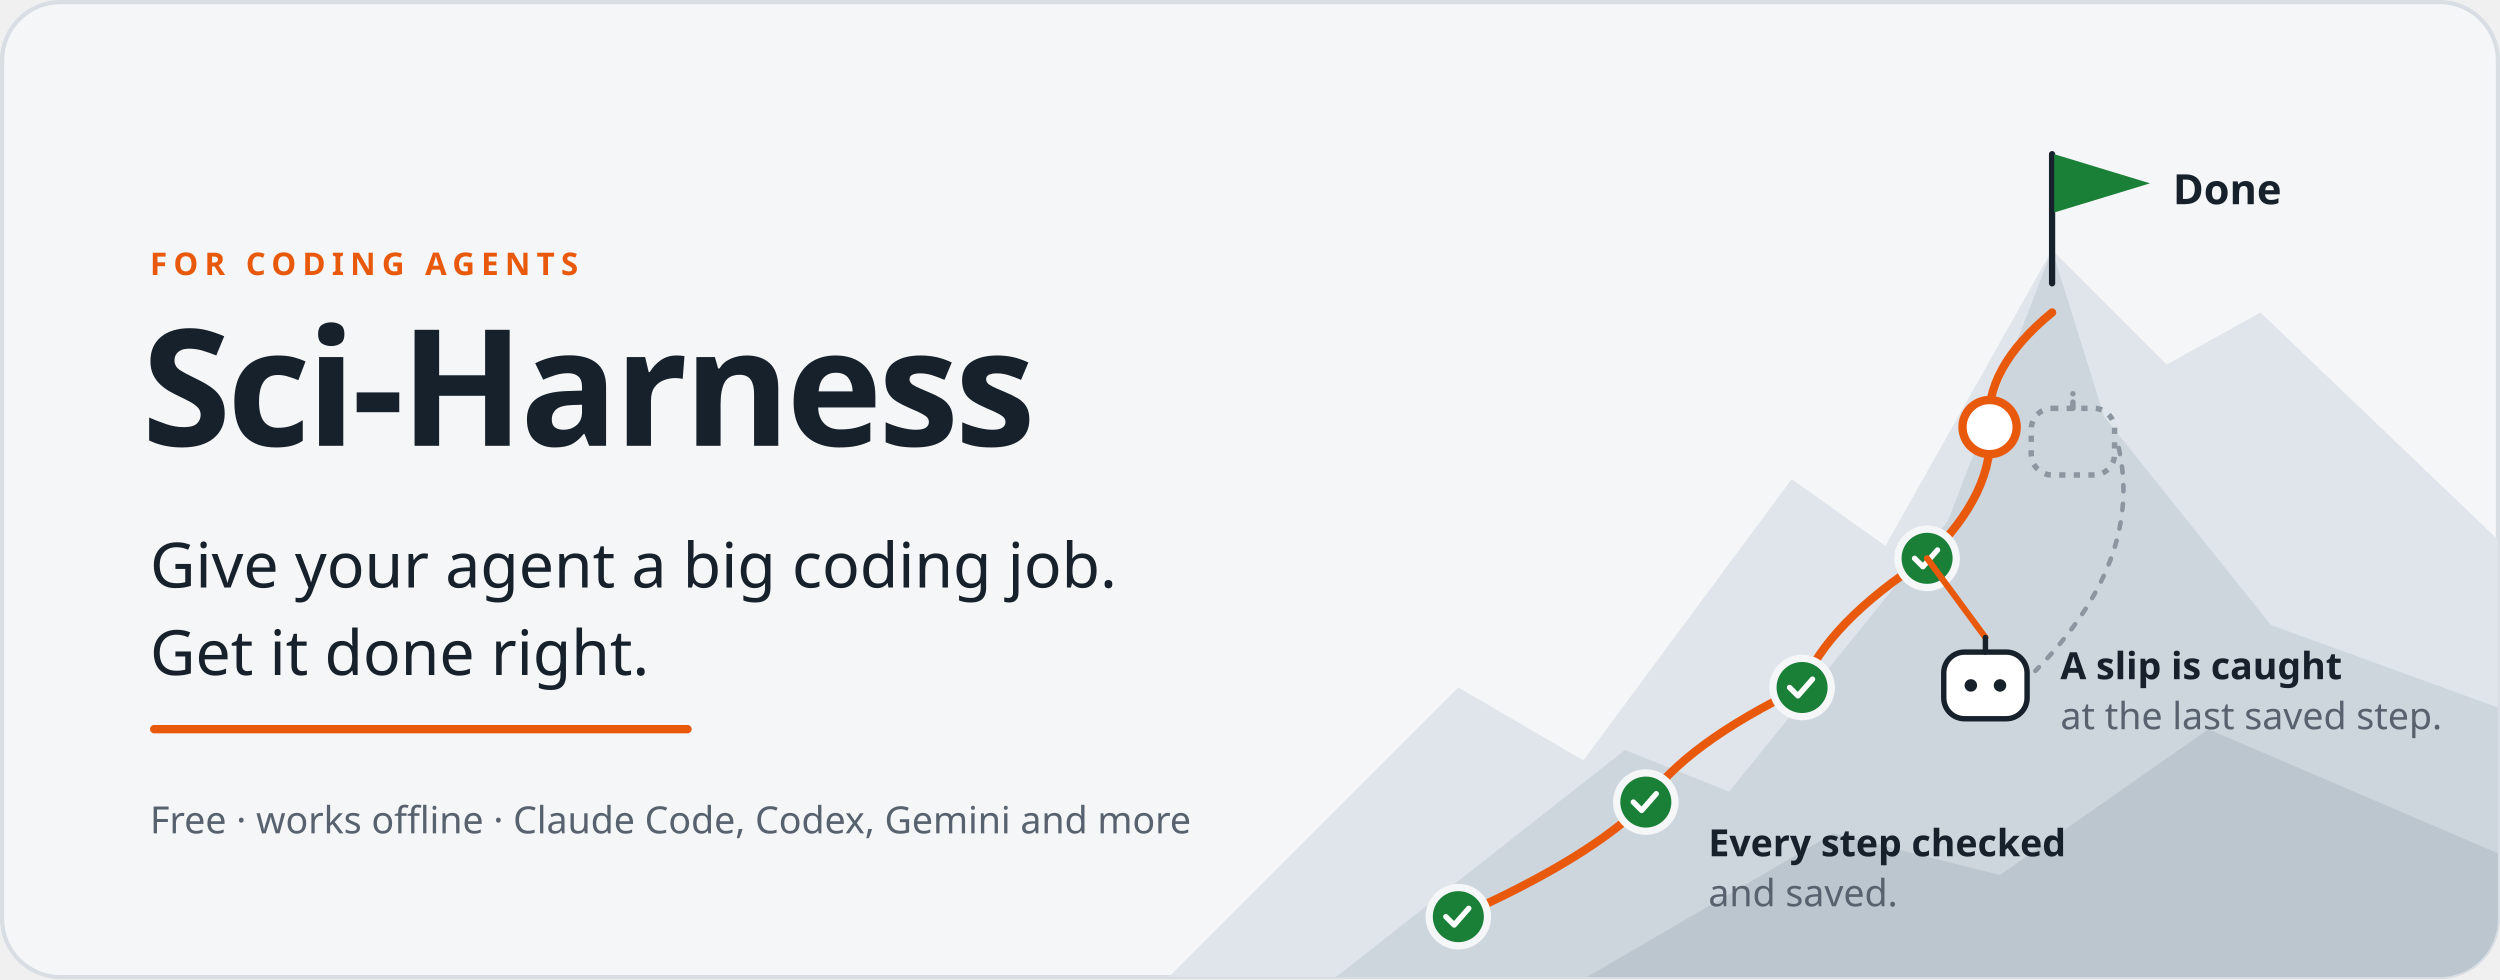
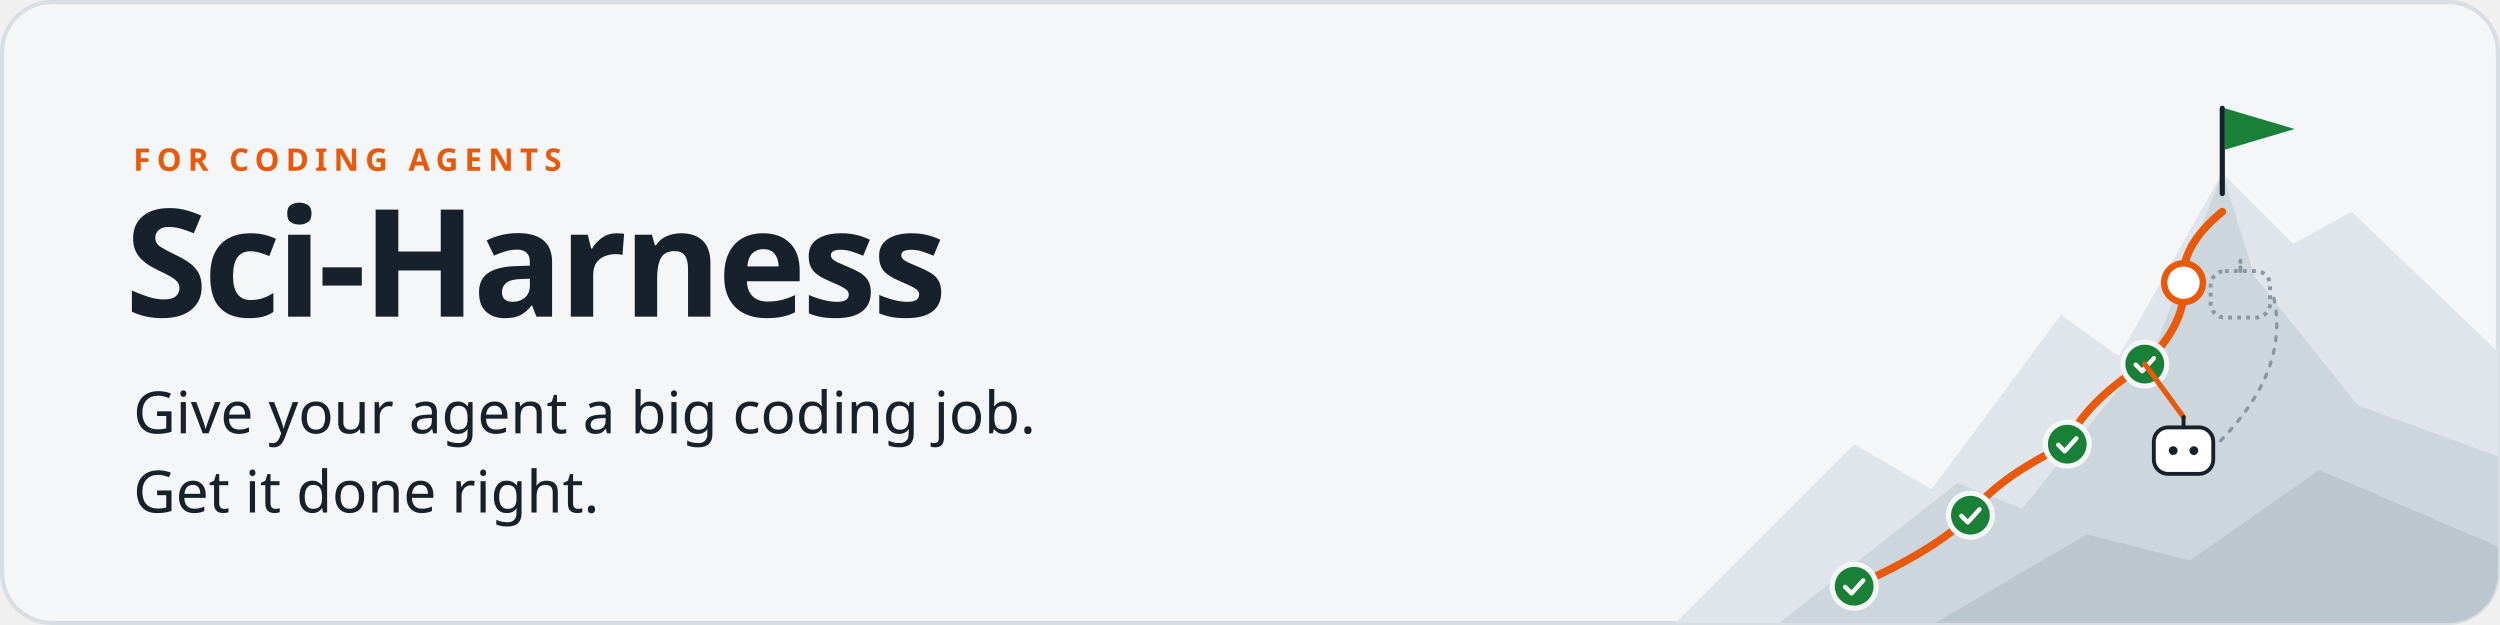
- <svg xmlns="http://www.w3.org/2000/svg" viewBox="0 0 1200 470" width="1200" height="470" role="img" aria-label="Sci-Harness, for coding agents. Give your agent a big coding job. Get it done right. A rope runs up a mountain through anchors; every step is checked and saved, and a slip is caught at the last saved step.">
+ <svg xmlns="http://www.w3.org/2000/svg" viewBox="0 0 1200 300" width="1200" height="300" role="img" aria-label="Sci-Harness, for coding agents. Give your agent a big coding job. Get it done right. A rope runs up a mountain through anchors, each a checked and saved step, and a robot hangs on the rope where its slip was caught.">
  <defs>
    <clipPath id="frame">
-       <rect x="1" y="1" width="1198" height="468" rx="28" />
+       <rect x="1" y="1" width="1198" height="298" rx="24" />
    </clipPath>
  </defs>
-   <rect x="1" y="1" width="1198" height="468" rx="28" fill="#f4f6f8" stroke="#d8dee4" stroke-width="2" />
+   <rect x="1" y="1" width="1198" height="298" rx="24" fill="#f4f6f8" stroke="#d8dee4" stroke-width="2" />
  <g clip-path="url(#frame)">
-     <path d="M560 470 L700 330 L760 365 L860 230 L905 262 L985 120 L1040 175 L1085 150 L1200 260 L1200 470 Z" fill="#dfe5ea" />
-     <path d="M640 470 L780 360 L830 380 L935 250 L985 120 L1010 200 L1090 300 L1200 340 L1200 470 Z" fill="#cdd5dd" />
-     <path d="M760 470 L880 400 L960 420 L1060 350 L1200 410 L1200 470 Z" fill="#bcc6cf" />
+     <g transform="translate(456.0 8.6) scale(0.62)">
+       <path d="M560 470 L700 330 L760 365 L860 230 L905 262 L985 120 L1040 175 L1085 150 L1200 260 L1200 470 Z" fill="#dfe5ea" />
+       <path d="M640 470 L780 360 L830 380 L935 250 L985 120 L1010 200 L1090 300 L1200 340 L1200 470 Z" fill="#cdd5dd" />
+       <path d="M760 470 L880 400 L960 420 L1060 350 L1200 410 L1200 470 Z" fill="#bcc6cf" />
+       <path d="M700 440 Q763 412 790 385 Q809 357 865 330 Q877 299 925 268 Q958 236 955 205 Q952 177 985 150" fill="none" stroke="#e8590c" stroke-width="6" stroke-linecap="round" />
+       <path d="M985 136V70" stroke="#17212b" stroke-width="4" stroke-linecap="round" />
+       <path d="M987 70 l54 16 -54 16z" fill="#1a7f37" />
+       <circle cx="700" cy="440" r="17" fill="#1a7f37" stroke="#f4f6f8" stroke-width="4" />
+       <path d="M693 440.5 l5 5 9-10" fill="none" stroke="#ffffff" stroke-width="3.4" stroke-linecap="round" stroke-linejoin="round" />
+       <circle cx="790" cy="385" r="17" fill="#1a7f37" stroke="#f4f6f8" stroke-width="4" />
+       <path d="M783 385.5 l5 5 9-10" fill="none" stroke="#ffffff" stroke-width="3.4" stroke-linecap="round" stroke-linejoin="round" />
+       <circle cx="865" cy="330" r="17" fill="#1a7f37" stroke="#f4f6f8" stroke-width="4" />
+       <path d="M858 330.5 l5 5 9-10" fill="none" stroke="#ffffff" stroke-width="3.4" stroke-linecap="round" stroke-linejoin="round" />
+       <circle cx="925" cy="268" r="17" fill="#1a7f37" stroke="#f4f6f8" stroke-width="4" />
+       <path d="M918 268.5 l5 5 9-10" fill="none" stroke="#ffffff" stroke-width="3.4" stroke-linecap="round" stroke-linejoin="round" />
+       <circle cx="955" cy="205" r="15" fill="#ffffff" stroke="#e8590c" stroke-width="5" />
+       <rect x="976" y="196" width="46" height="36" rx="11" fill="none" stroke="#8b96a1" stroke-width="3" stroke-dasharray="3 4" />
+       <path d="M999 196v-8" stroke="#8b96a1" stroke-width="3" stroke-linecap="round" stroke-dasharray="3 4" />
+       <path d="M1025 217 Q1037 273 983 328" fill="none" stroke="#8b96a1" stroke-width="2.6" stroke-dasharray="3 7" stroke-linecap="round" />
+       <path d="M925 268 L955 309" stroke="#e8590c" stroke-width="4" stroke-linecap="round" />
+       <rect x="932" y="317" width="46" height="36" rx="11" fill="#ffffff" stroke="#17212b" stroke-width="3" />
+       <path d="M955 317v-8" stroke="#17212b" stroke-width="3" stroke-linecap="round" />
+       <circle cx="947" cy="335" r="3.4" fill="#17212b" />
+       <circle cx="963" cy="335" r="3.4" fill="#17212b" />
+     </g>
  </g>
-   <path d="M700 440 Q763 412 790 385 Q809 357 865 330 Q877 299 925 268 Q958 236 955 205 Q952 177 985 150" fill="none" stroke="#e8590c" stroke-width="4" stroke-linecap="round" stroke-dasharray="1 0" />
-   <path d="M985 136V74" stroke="#17212b" stroke-width="3" stroke-linecap="round" />
-   <path d="M986 74 l46 14 -46 14z" fill="#1a7f37" />
-   <text x="1043" y="98" font-family="-apple-system, BlinkMacSystemFont, 'Segoe UI', 'Noto Sans', Helvetica, Arial, sans-serif" font-size="20" font-weight="700" fill="#17212b" text-anchor="start">Done</text>
-   <circle cx="700" cy="440" r="14" fill="#1a7f37" stroke="#f4f6f8" stroke-width="3.5" />
-   <path d="M694 440 l4 4 7-8" fill="none" stroke="#ffffff" stroke-width="2.6" stroke-linecap="round" stroke-linejoin="round" />
-   <circle cx="790" cy="385" r="14" fill="#1a7f37" stroke="#f4f6f8" stroke-width="3.5" />
-   <path d="M784 385 l4 4 7-8" fill="none" stroke="#ffffff" stroke-width="2.6" stroke-linecap="round" stroke-linejoin="round" />
-   <circle cx="865" cy="330" r="14" fill="#1a7f37" stroke="#f4f6f8" stroke-width="3.5" />
-   <path d="M859 330 l4 4 7-8" fill="none" stroke="#ffffff" stroke-width="2.6" stroke-linecap="round" stroke-linejoin="round" />
-   <circle cx="925" cy="268" r="14" fill="#1a7f37" stroke="#f4f6f8" stroke-width="3.5" />
-   <path d="M919 268 l4 4 7-8" fill="none" stroke="#ffffff" stroke-width="2.6" stroke-linecap="round" stroke-linejoin="round" />
-   <circle cx="955" cy="205" r="13" fill="#ffffff" stroke="#e8590c" stroke-width="4" />
-   <rect x="975" y="196" width="40" height="32" rx="10" fill="none" stroke="#8b96a1" stroke-width="2.6" stroke-dasharray="3 4" />
-   <path d="M995 196v-7" stroke="#8b96a1" stroke-width="2.6" stroke-linecap="round" stroke-dasharray="3 4" />
-   <path d="M1017 215 Q1029 269 977 322" fill="none" stroke="#8b96a1" stroke-width="2.2" stroke-dasharray="3 6" stroke-linecap="round" />
-   <path d="M925 268 L953 306" stroke="#e8590c" stroke-width="3" stroke-linecap="round" />
-   <rect x="933" y="313" width="40" height="32" rx="10" fill="#ffffff" stroke="#17212b" stroke-width="2.6" />
-   <path d="M953 313v-7" stroke="#17212b" stroke-width="2.6" stroke-linecap="round" />
-   <circle cx="946" cy="329" r="3" fill="#17212b" />
-   <circle cx="960" cy="329" r="3" fill="#17212b" />
-   <text x="989" y="326" font-family="-apple-system, BlinkMacSystemFont, 'Segoe UI', 'Noto Sans', Helvetica, Arial, sans-serif" font-size="18" font-weight="600" fill="#17212b" text-anchor="start">A slip is caught</text>
-   <text x="989" y="350" font-family="-apple-system, BlinkMacSystemFont, 'Segoe UI', 'Noto Sans', Helvetica, Arial, sans-serif" font-size="18" font-weight="400" fill="#57626e" text-anchor="start">at the last saved step.</text>
-   <text x="820" y="411" font-family="-apple-system, BlinkMacSystemFont, 'Segoe UI', 'Noto Sans', Helvetica, Arial, sans-serif" font-size="18" font-weight="600" fill="#17212b" text-anchor="start">Every step checked</text>
-   <text x="820" y="435" font-family="-apple-system, BlinkMacSystemFont, 'Segoe UI', 'Noto Sans', Helvetica, Arial, sans-serif" font-size="18" font-weight="400" fill="#57626e" text-anchor="start">and saved.</text>
-   <text x="72" y="132" font-family="-apple-system, BlinkMacSystemFont, 'Segoe UI', 'Noto Sans', Helvetica, Arial, sans-serif" font-size="15" font-weight="700" fill="#e8590c" text-anchor="start" letter-spacing="3">FOR CODING AGENTS</text>
-   <text x="68" y="214" font-family="-apple-system, BlinkMacSystemFont, 'Segoe UI', 'Noto Sans', Helvetica, Arial, sans-serif" font-size="78" font-weight="800" fill="#17212b" text-anchor="start" letter-spacing="-2">Sci-Harness</text>
-   <text x="72" y="282" font-family="-apple-system, BlinkMacSystemFont, 'Segoe UI', 'Noto Sans', Helvetica, Arial, sans-serif" font-size="30" font-weight="500" fill="#17212b" text-anchor="start">Give your agent a big coding job.</text>
-   <text x="72" y="324" font-family="-apple-system, BlinkMacSystemFont, 'Segoe UI', 'Noto Sans', Helvetica, Arial, sans-serif" font-size="30" font-weight="500" fill="#17212b" text-anchor="start">Get it done right.</text>
-   <path d="M74 350 H330" stroke="#e8590c" stroke-width="4" stroke-linecap="round" />
-   <text x="72" y="400" font-family="-apple-system, BlinkMacSystemFont, 'Segoe UI', 'Noto Sans', Helvetica, Arial, sans-serif" font-size="18" font-weight="400" fill="#57626e" text-anchor="start">Free · works offline · Claude Code, Codex, Gemini and more</text>
+   <text x="64" y="82" font-family="-apple-system, BlinkMacSystemFont, 'Segoe UI', 'Noto Sans', Helvetica, Arial, sans-serif" font-size="15" font-weight="700" fill="#e8590c" letter-spacing="3">FOR CODING AGENTS</text>
+   <text x="60" y="152" font-family="-apple-system, BlinkMacSystemFont, 'Segoe UI', 'Noto Sans', Helvetica, Arial, sans-serif" font-size="72" font-weight="800" fill="#17212b" letter-spacing="-2">Sci-Harness</text>
+   <text x="64" y="208" font-family="-apple-system, BlinkMacSystemFont, 'Segoe UI', 'Noto Sans', Helvetica, Arial, sans-serif" font-size="28" font-weight="500" fill="#17212b">Give your agent a big coding job.</text>
+   <text x="64" y="246" font-family="-apple-system, BlinkMacSystemFont, 'Segoe UI', 'Noto Sans', Helvetica, Arial, sans-serif" font-size="28" font-weight="500" fill="#17212b">Get it done right.</text>
</svg>
